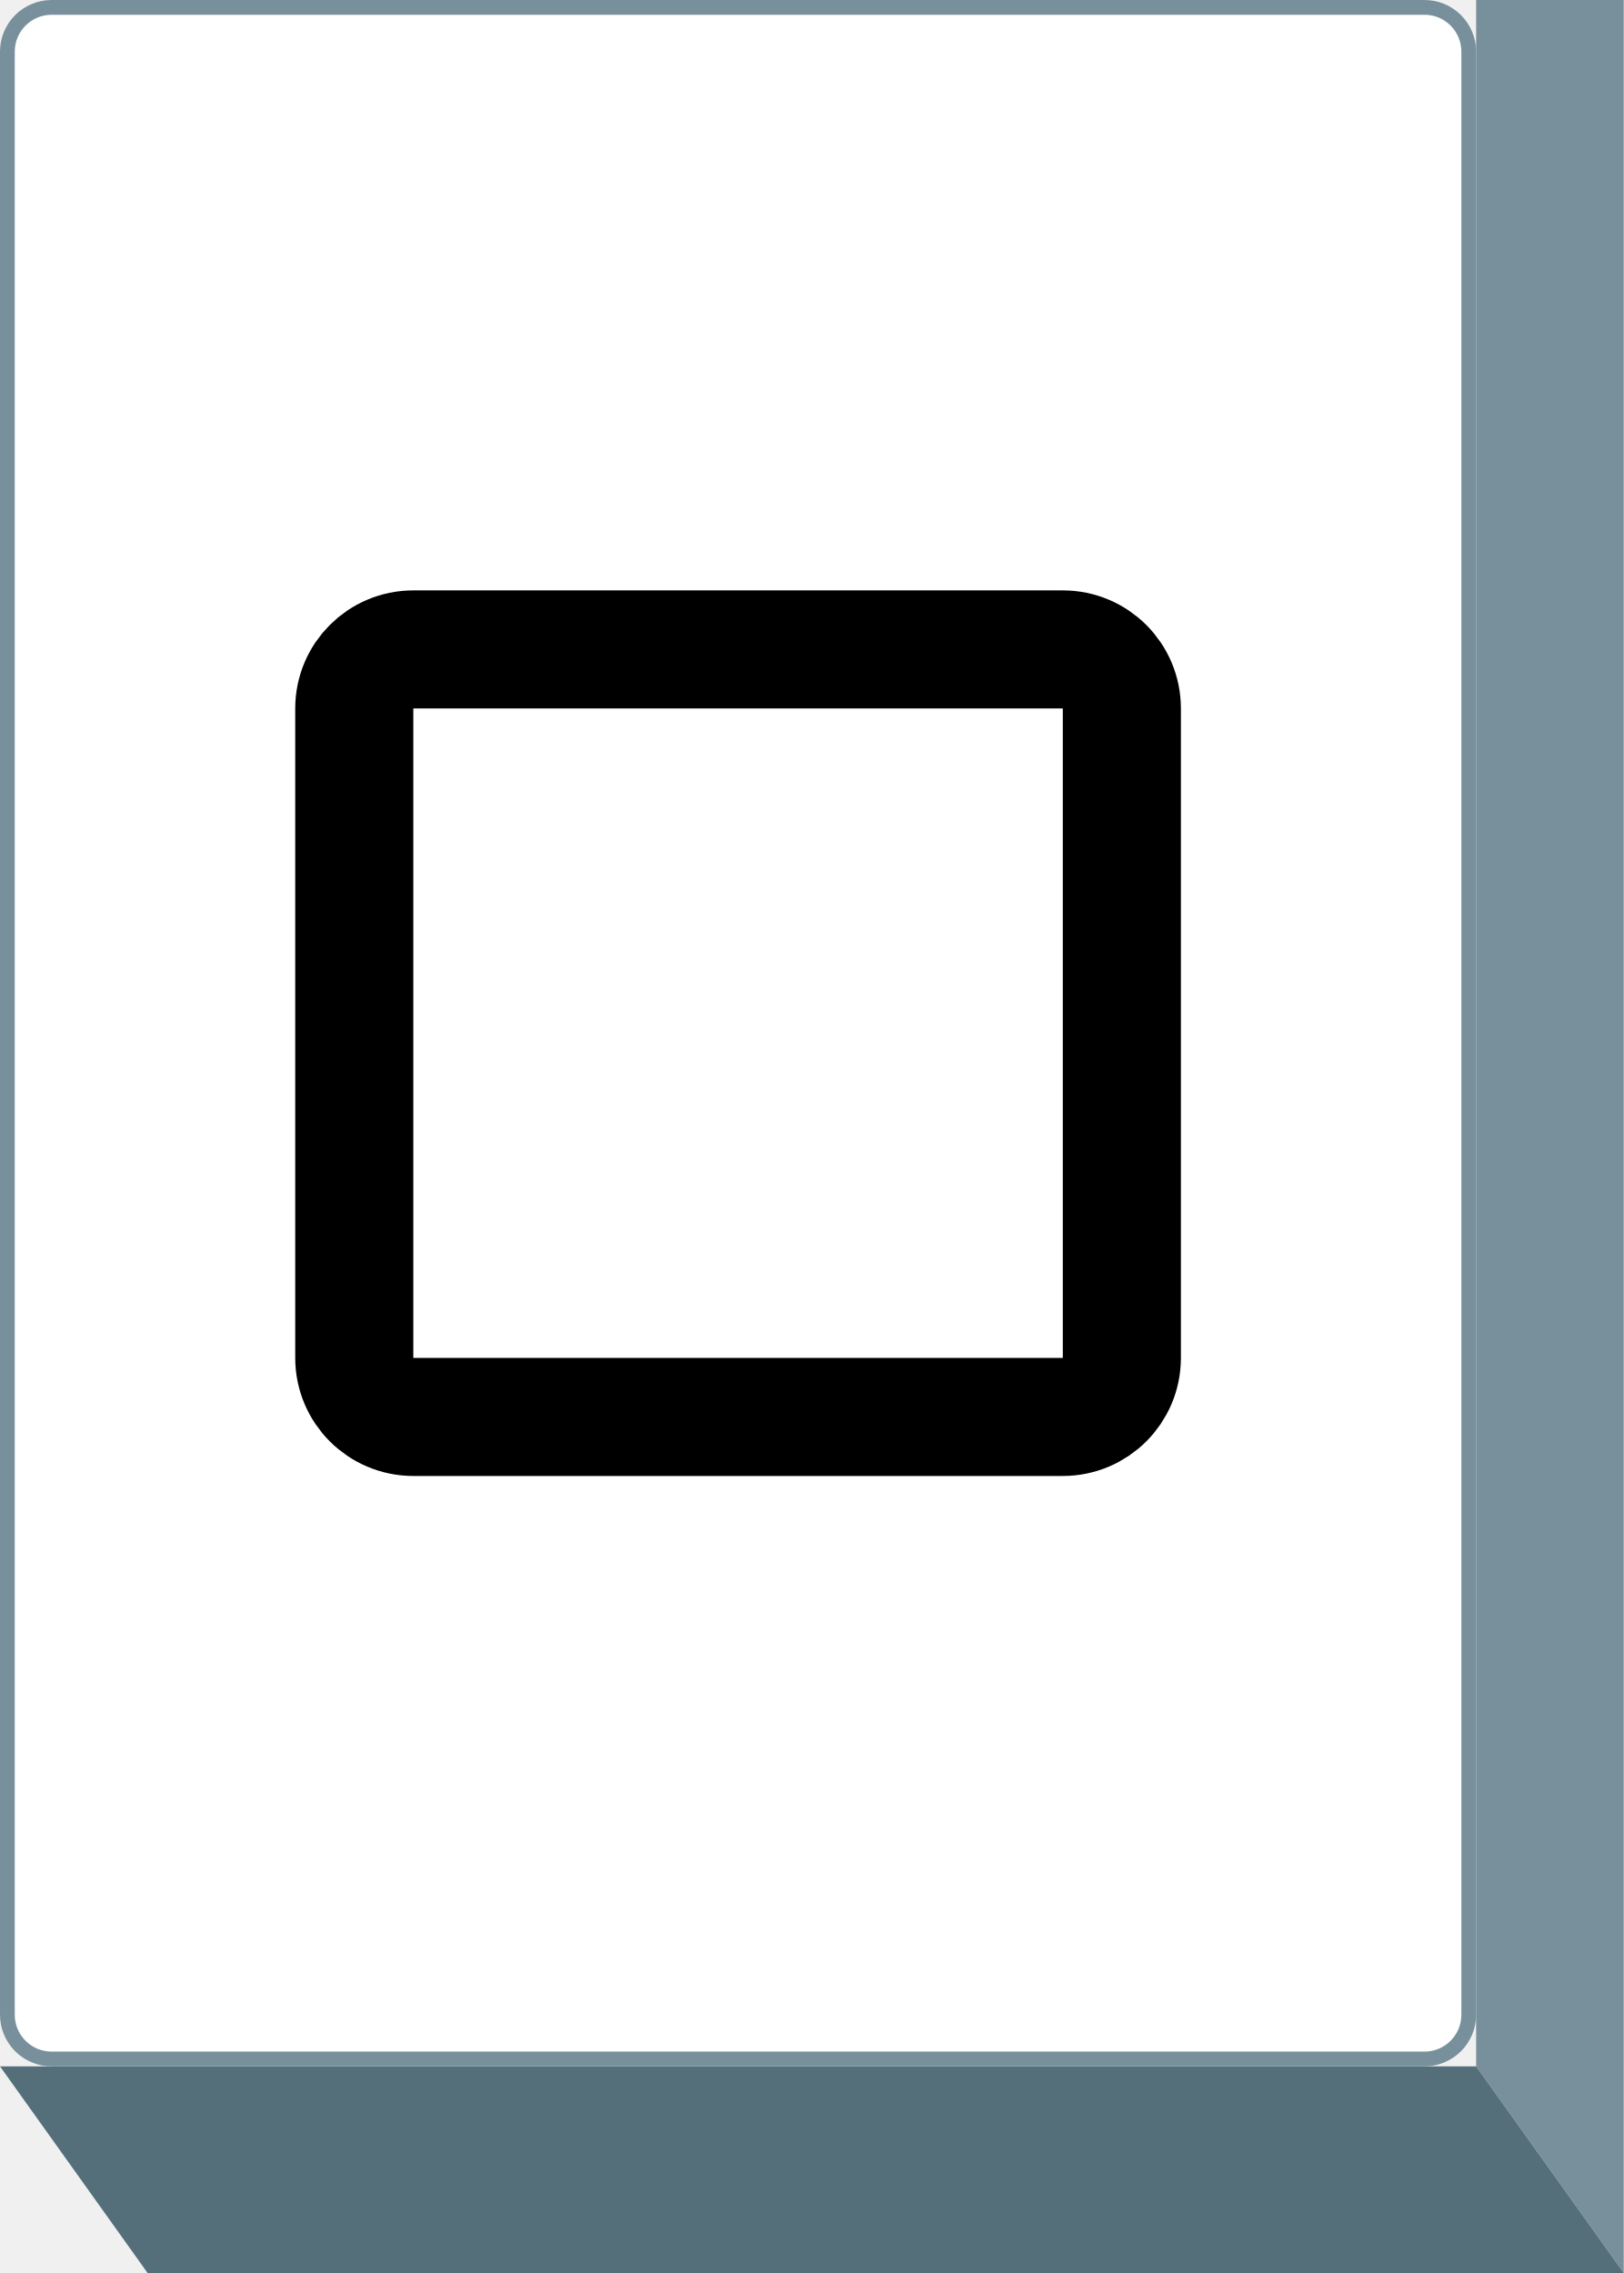
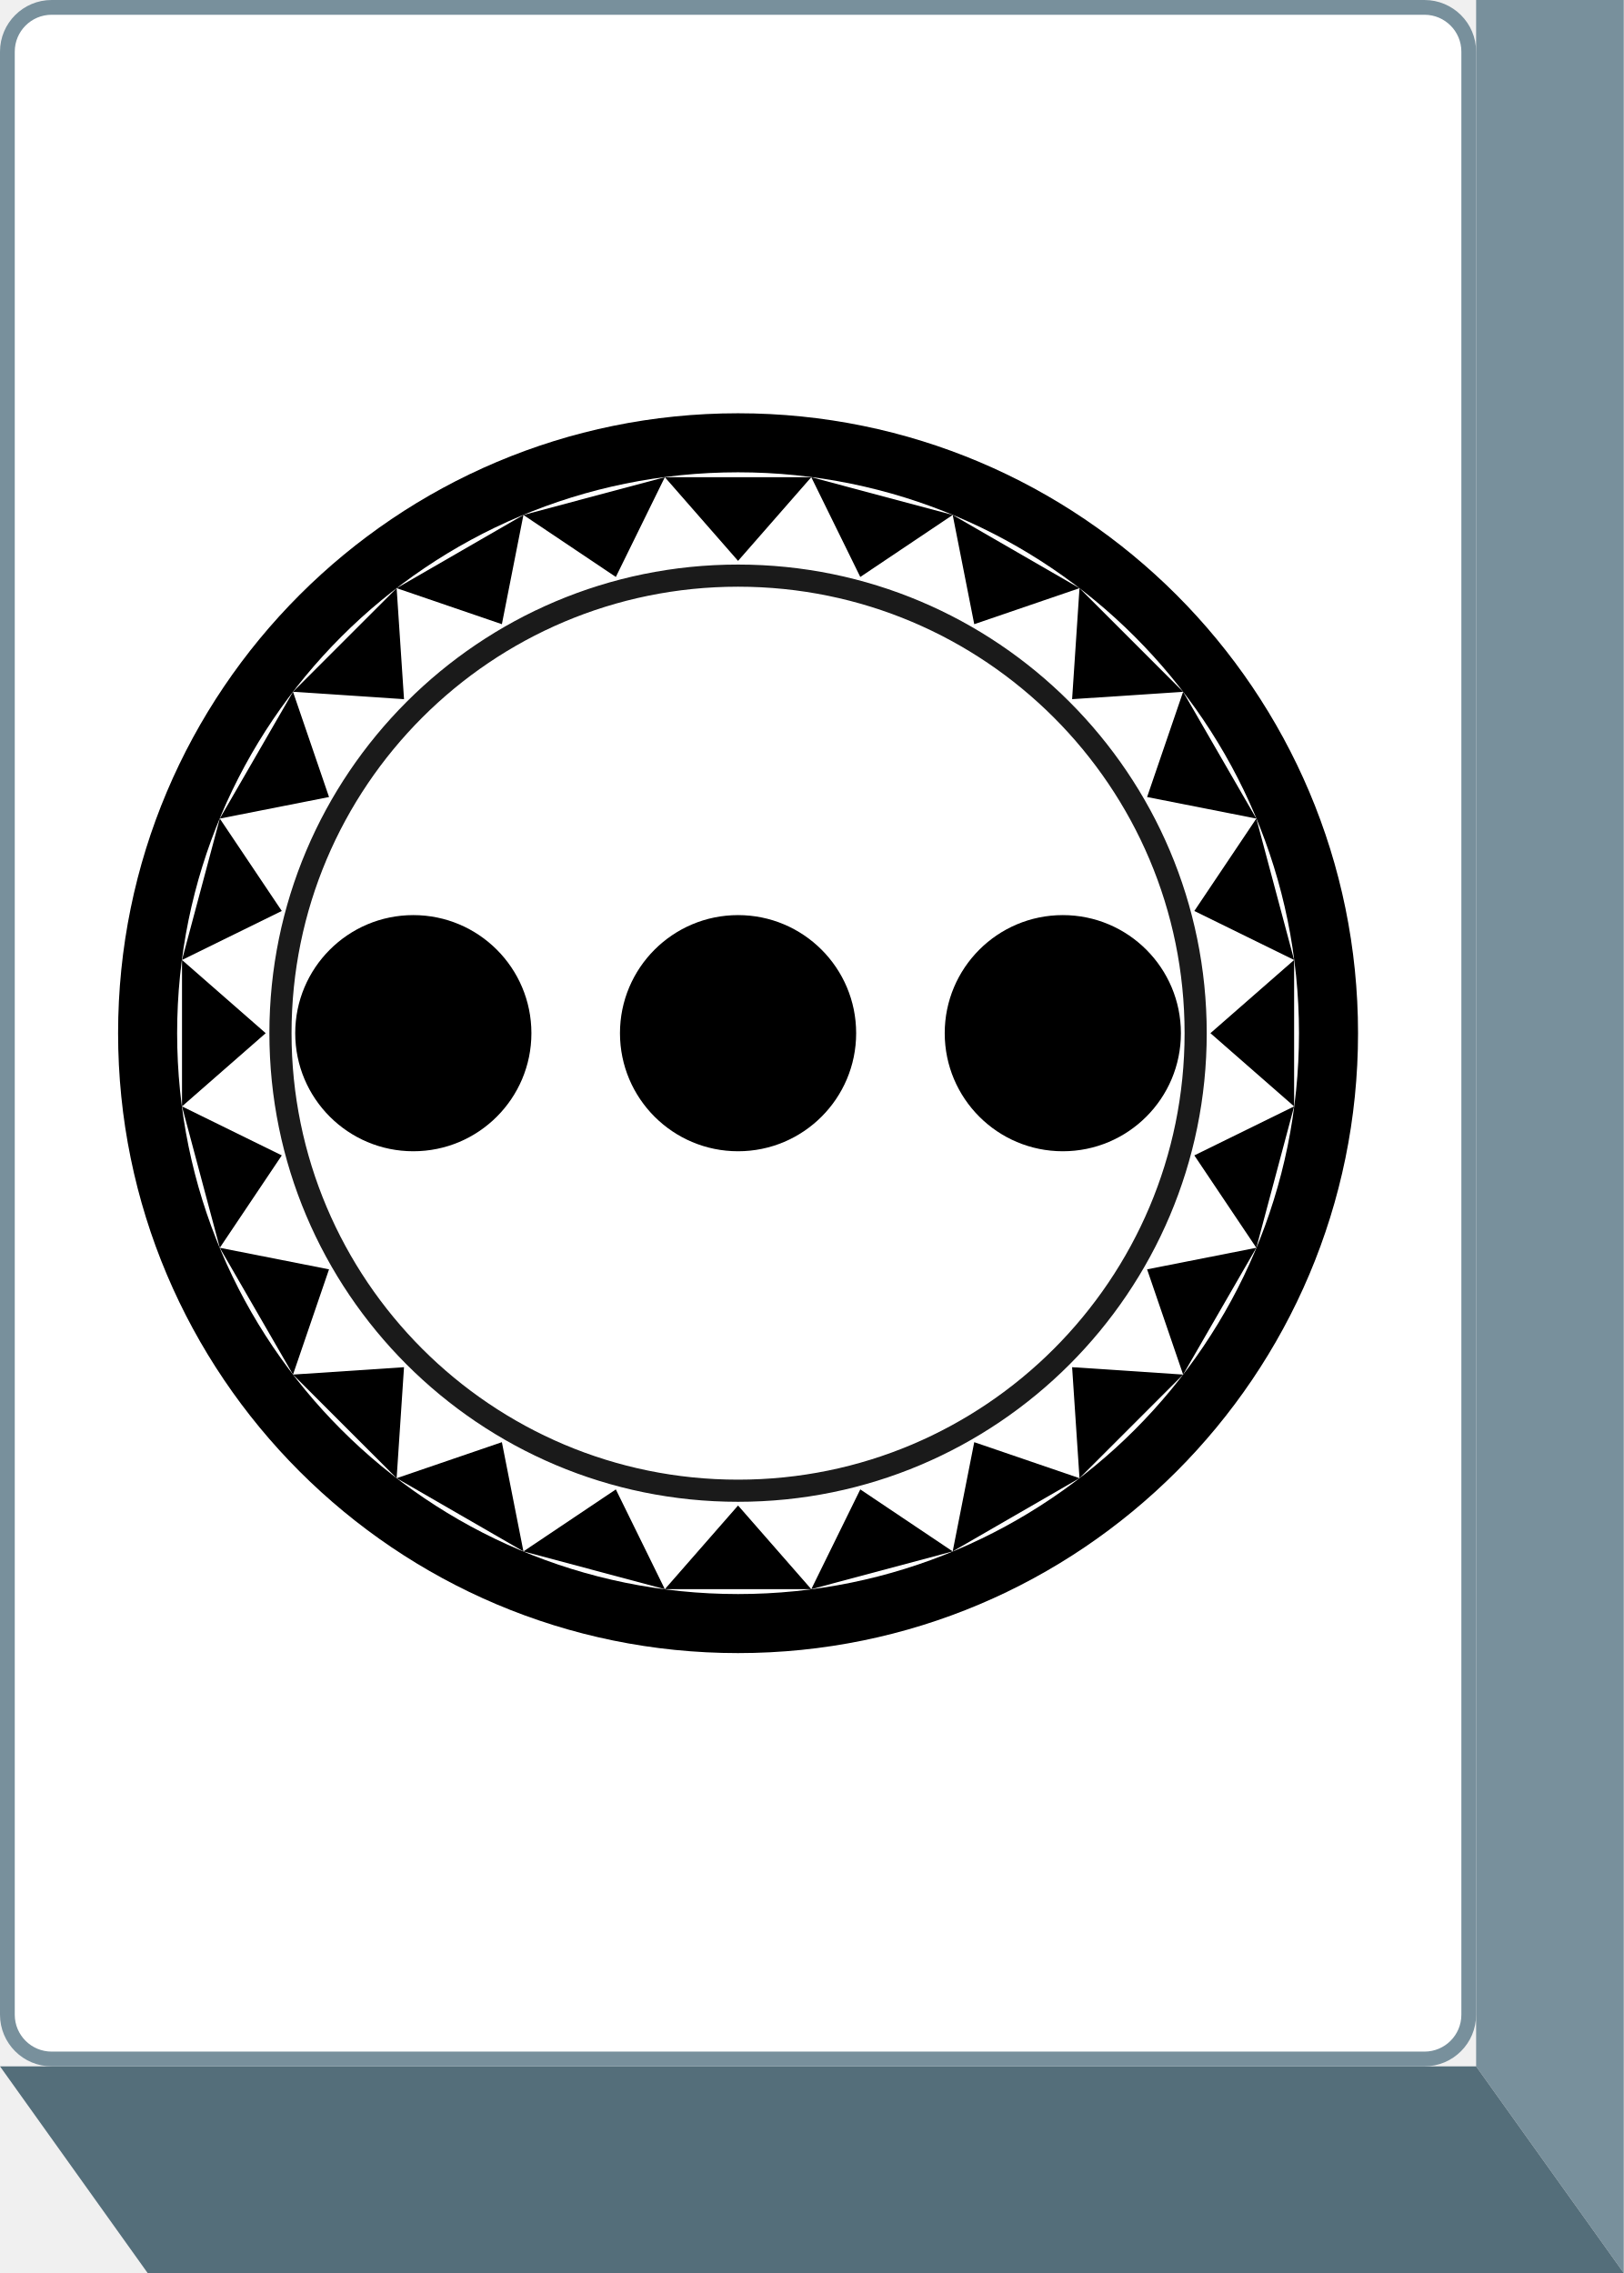
<svg xmlns="http://www.w3.org/2000/svg" width="110" height="154" viewBox="0 0 110 154">
  <path d="M100 0 L110 0 L110 154 L100 140 Z" fill="#78909c" />
  <path d="M0 140 L100 140 L110 154 L10 154 Z" fill="#546e7a" />
  <rect x="0.5" y="0.5" width="99" height="139" rx="3" fill="#ffffff" stroke="#78909c" stroke-width="1" />
  <g transform="translate(0,20)">
-     <rect x="24" y="24" width="52" height="52" rx="4" fill="none" stroke="#000000" stroke-width="8" />
+     <circle cx="50" cy="50" r="42" fill="#000000" />
+     <circle cx="50" cy="50" r="38" fill="#ffffff" />
+     <path d="M87.67 45.04 L87.67 54.96 L82 50 Z" fill="#000000" />
+     <path d="M87.67 54.96 L85.11 64.54 L80.91 58.28 Z" fill="#000000" />
+     <path d="M85.11 64.54 L80.15 73.13 L77.71 66 Z" fill="#000000" />
+     <path d="M80.15 73.13 L73.13 80.15 L72.63 72.63 Z" fill="#000000" />
+     <path d="M73.13 80.15 L64.54 85.11 L66 77.71 Z" fill="#000000" />
+     <path d="M64.54 85.11 L54.96 87.67 L58.28 80.91 Z" fill="#000000" />
+     <path d="M54.96 87.67 L45.04 87.67 L50 82 Z" fill="#000000" />
+     <path d="M45.04 87.67 L35.46 85.11 L41.72 80.91 Z" fill="#000000" />
+     <path d="M35.46 85.11 L26.87 80.15 L34 77.71 Z" fill="#000000" />
+     <path d="M26.87 80.15 L19.85 73.13 L27.37 72.63 Z" fill="#000000" />
+     <path d="M19.85 73.13 L14.89 64.54 L22.29 66 Z" fill="#000000" />
+     <path d="M14.89 64.54 L12.33 54.96 L19.09 58.28 Z" fill="#000000" />
+     <path d="M12.33 54.96 L12.33 45.04 L18 50 Z" fill="#000000" />
+     <path d="M12.33 45.04 L14.89 35.46 L19.09 41.72 Z" fill="#000000" />
+     <path d="M14.89 35.46 L19.85 26.87 L22.29 34 Z" fill="#000000" />
+     <path d="M19.85 26.87 L26.87 19.85 L27.37 27.37 Z" fill="#000000" />
+     <path d="M26.87 19.85 L35.46 14.89 L34 22.29 Z" fill="#000000" />
+     <path d="M35.46 14.89 L45.04 12.33 L41.72 19.09 Z" fill="#000000" />
+     <path d="M45.04 12.33 L54.96 12.33 L50 18 Z" fill="#000000" />
+     <path d="M54.96 12.33 L64.54 14.89 L58.28 19.09 Z" fill="#000000" />
+     <path d="M64.54 14.89 L73.13 19.85 L66 22.29 Z" fill="#000000" />
+     <path d="M73.13 19.85 L80.15 26.87 L72.63 27.37 Z" fill="#000000" />
+     <path d="M80.15 26.87 L85.11 35.46 L77.71 34 Z" fill="#000000" />
+     <path d="M85.11 35.46 L87.67 45.04 L80.91 41.72 Z" fill="#000000" />
+     <circle cx="50" cy="50" r="31" fill="none" stroke="#1a1a1a" stroke-width="1.5" />
+     <circle cx="28" cy="50" r="8" fill="#000000" />
+     <circle cx="50" cy="50" r="8" fill="#000000" />
+     <circle cx="72" cy="50" r="8" fill="#000000" />
  </g>
</svg>
